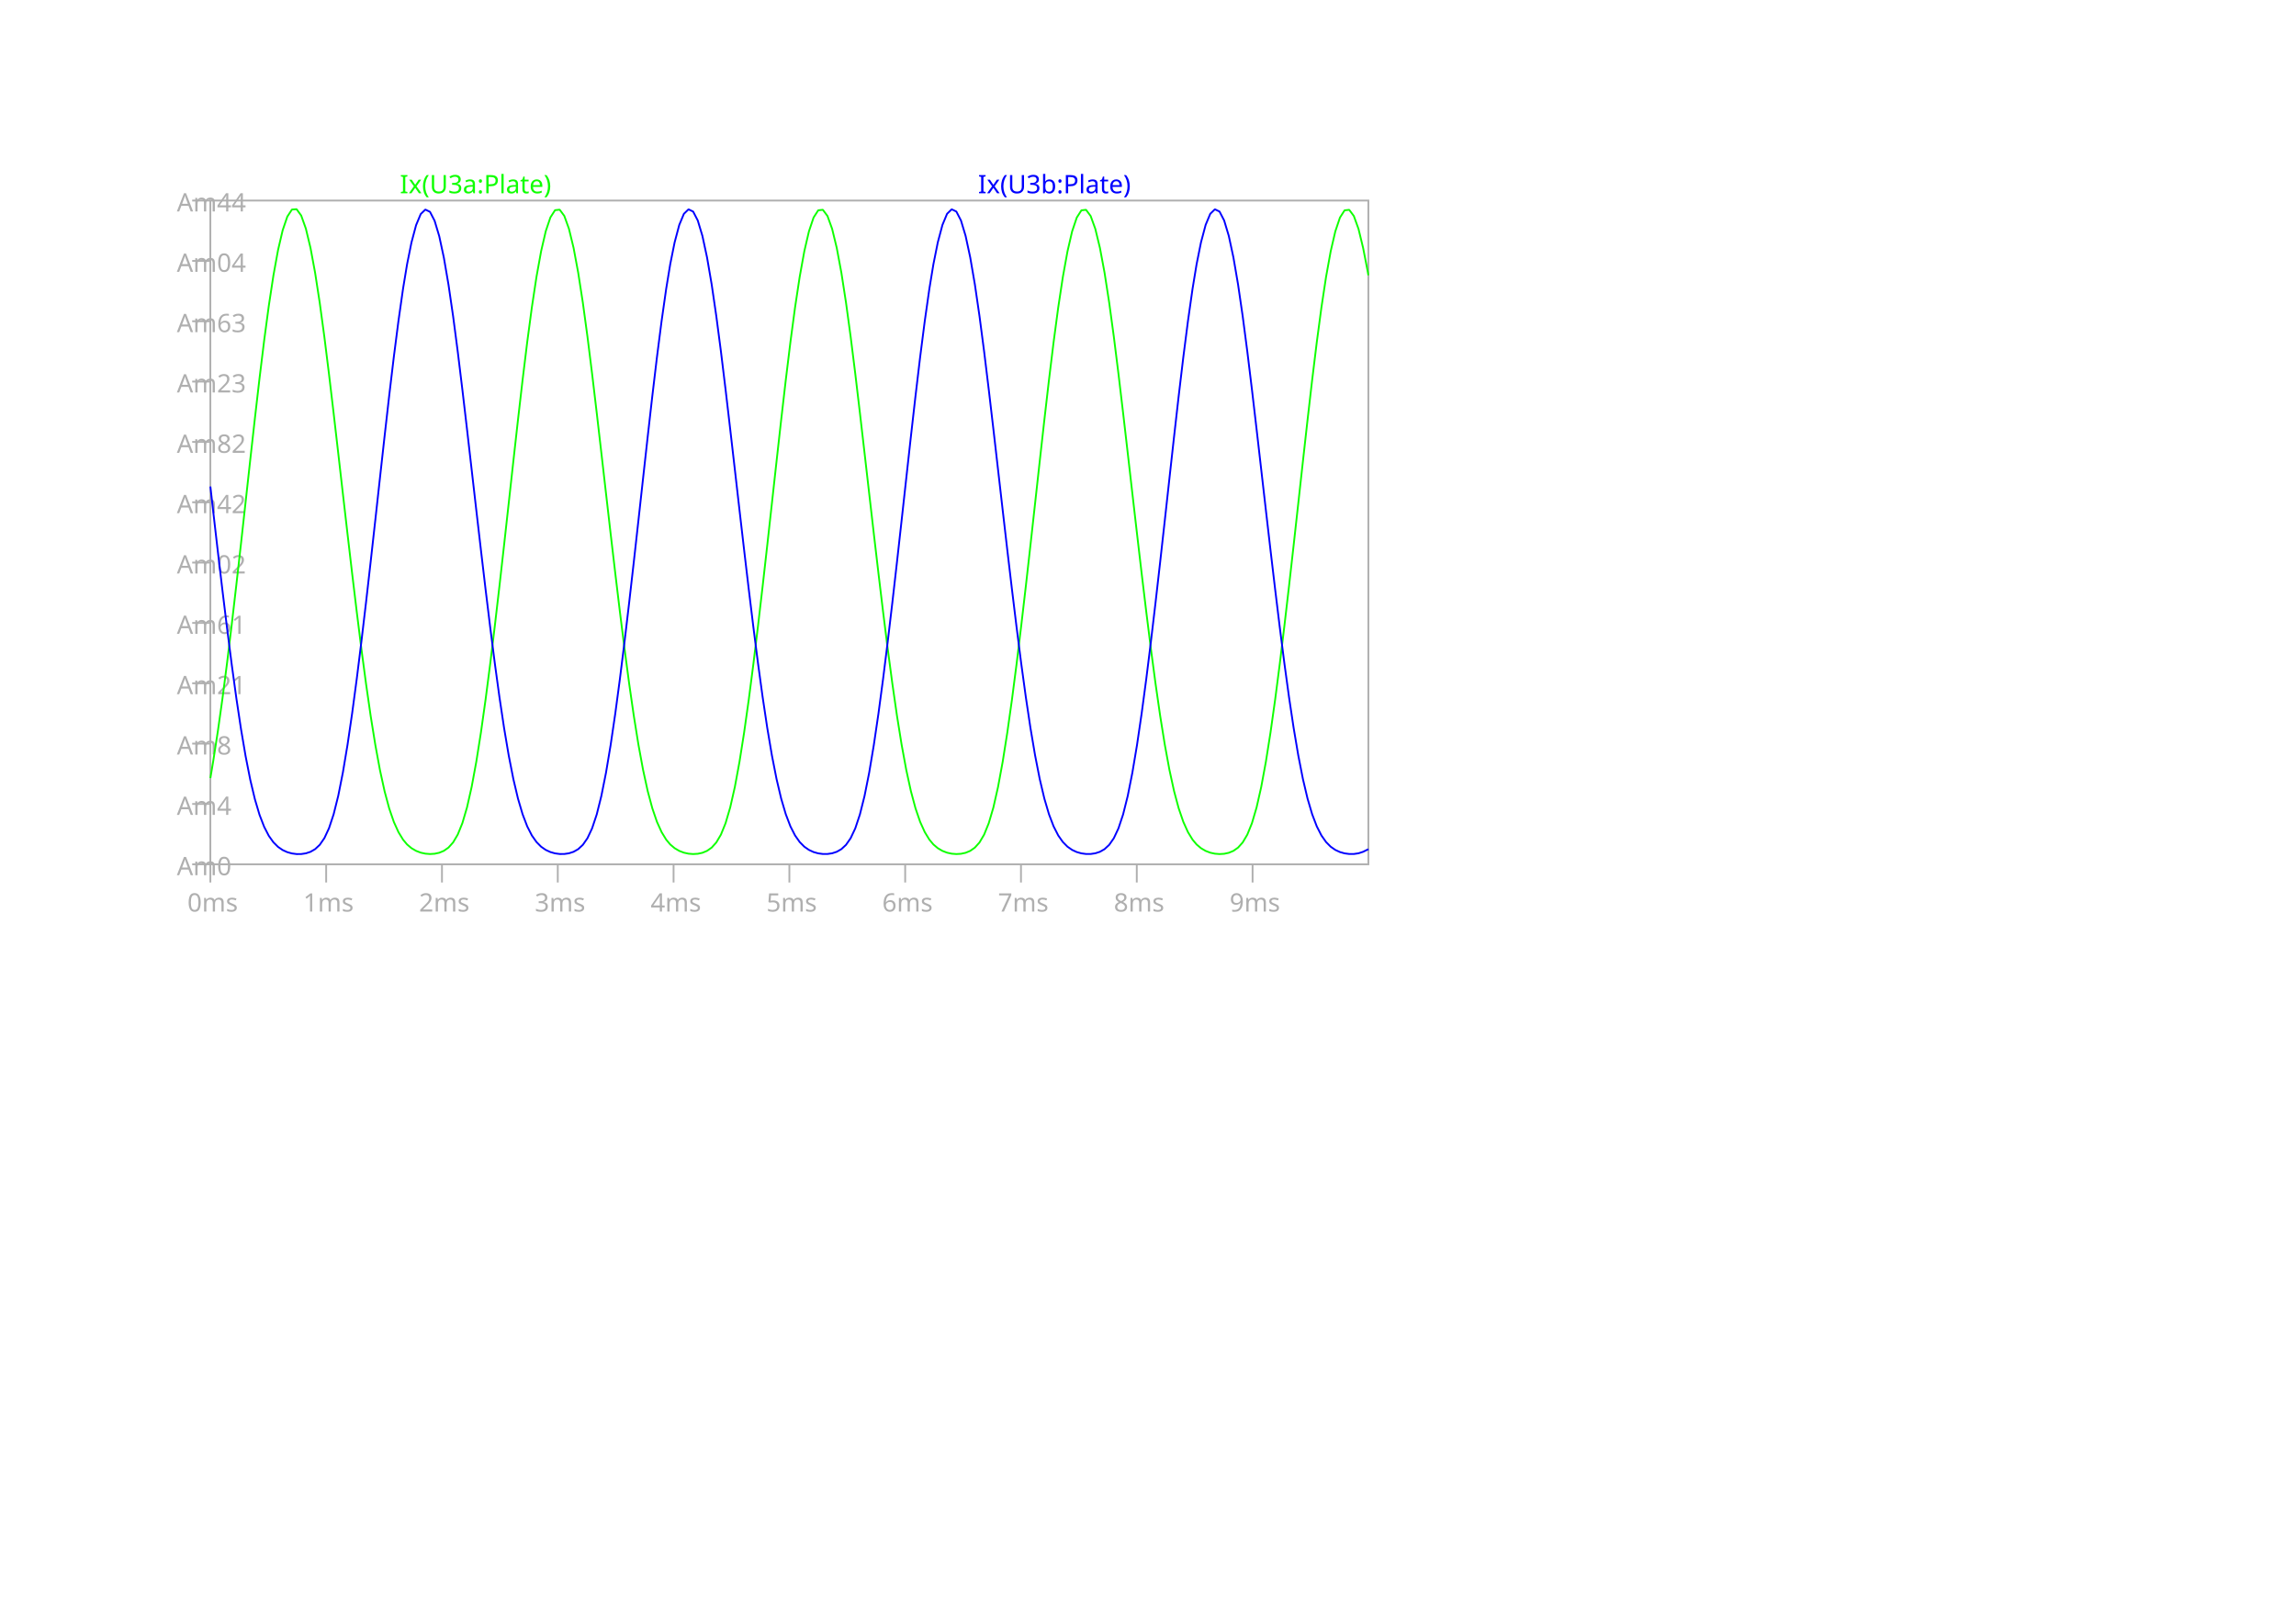
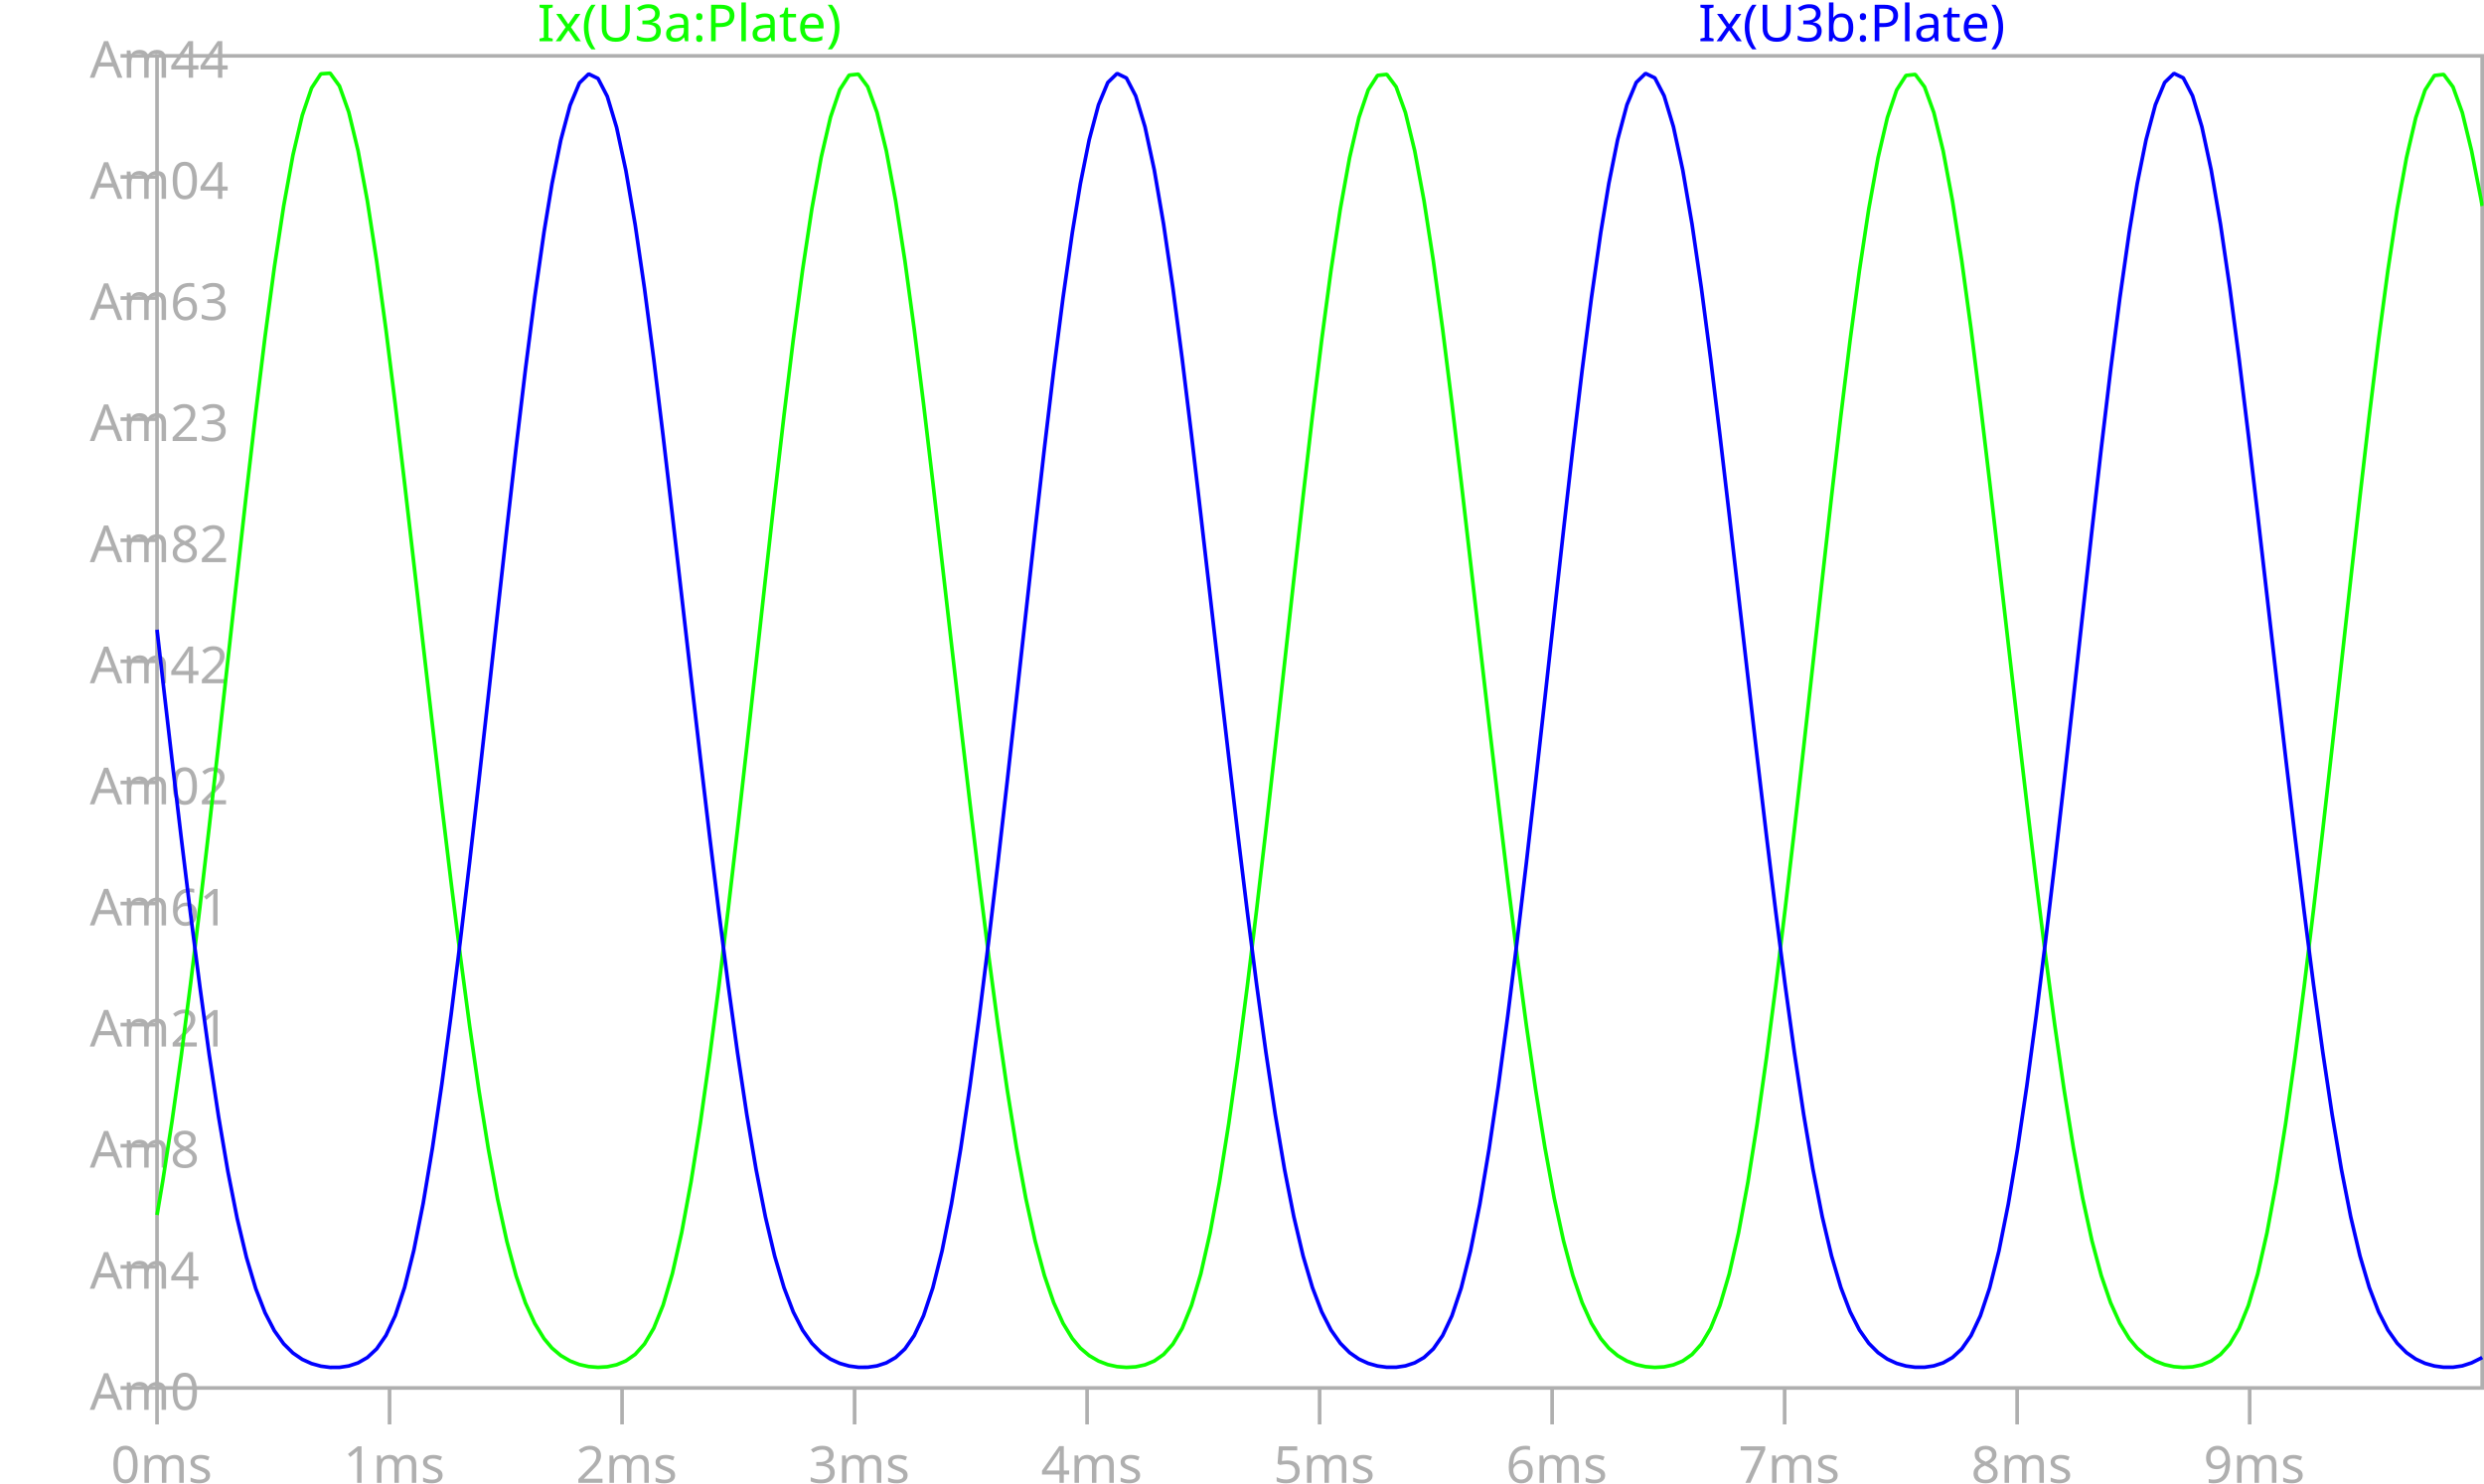
- <svg xmlns="http://www.w3.org/2000/svg" version="1.1" id="svg10" xml:space="preserve" width="1122.52" height="793.72" viewBox="0 0 1683.78 1190.58">
+ <svg xmlns="http://www.w3.org/2000/svg" version="1.1" id="svg10" xml:space="preserve" width="604.841" height="361.338" viewBox="0 0 907.261 542.007">
  <defs id="defs14">
    <clipPath clipPathUnits="userSpaceOnUse" id="clipPath28">
      <path d="m 375,299.582 h 1729.17 v 2908.34 H 375 Z" id="path26" />
    </clipPath>
    <clipPath clipPathUnits="userSpaceOnUse" id="clipPath216">
      <path d="m 500,370.418 h 1520.83 v 2658.33 H 500 Z" id="path214" />
    </clipPath>
    <clipPath clipPathUnits="userSpaceOnUse" id="clipPath226">
      <path d="m 375,299.582 h 1729.17 v 2908.34 H 375 Z" id="path224" />
    </clipPath>
    <clipPath clipPathUnits="userSpaceOnUse" id="clipPath240">
      <path d="m 500,370.418 h 1520.83 v 2658.33 H 500 Z" id="path238" />
    </clipPath>
  </defs>
-   <g id="g18" transform="matrix(0,-1.333333,-1.333333,0,1122.52,793.72)">
+   <g id="g18" transform="matrix(0,-1.333333,-1.333333,0,1025.605,667.076)">
    <g id="g20" transform="scale(0.24)">
      <g id="g22">
        <g id="g24" clip-path="url(#clipPath28)">
          <path d="M 500,3025.77 H 458.332" style="fill:none;stroke:#afafaf;stroke-width:4.167;stroke-linecap:butt;stroke-linejoin:miter;stroke-miterlimit:10;stroke-dasharray:none;stroke-opacity:1" id="path30" />
          <g id="g32" transform="scale(4.16667)">
            <text transform="matrix(0,-1,-1,0,94.0003,738.828)" style="font-variant:normal;font-weight:normal;font-size:14px;font-family:Menlo;-inkscape-font-specification:Menlo-Regular;writing-mode:lr-tb;fill:#afafaf;fill-opacity:1;fill-rule:nonzero;stroke:none" id="text36">
              <tspan x="0 8.427 16.855" y="0" id="tspan34">0ms</tspan>
            </text>
          </g>
          <path d="M 500,2760.39 H 458.332" style="fill:none;stroke:#afafaf;stroke-width:4.167;stroke-linecap:butt;stroke-linejoin:miter;stroke-miterlimit:10;stroke-dasharray:none;stroke-opacity:1" id="path38" />
          <g id="g40" transform="scale(4.16667)">
            <text transform="matrix(0,-1,-1,0,94.0003,675.136)" style="font-variant:normal;font-weight:normal;font-size:14px;font-family:Menlo;-inkscape-font-specification:Menlo-Regular;writing-mode:lr-tb;fill:#afafaf;fill-opacity:1;fill-rule:nonzero;stroke:none" id="text44">
              <tspan x="0 8.428 16.856" y="0" id="tspan42">1ms</tspan>
            </text>
          </g>
          <path d="M 500,2495 H 458.332" style="fill:none;stroke:#afafaf;stroke-width:4.167;stroke-linecap:butt;stroke-linejoin:miter;stroke-miterlimit:10;stroke-dasharray:none;stroke-opacity:1" id="path46" />
          <g id="g48" transform="scale(4.16667)">
            <text transform="matrix(0,-1,-1,0,94.0003,611.443)" style="font-variant:normal;font-weight:normal;font-size:14px;font-family:Menlo;-inkscape-font-specification:Menlo-Regular;writing-mode:lr-tb;fill:#afafaf;fill-opacity:1;fill-rule:nonzero;stroke:none" id="text52">
              <tspan x="0 8.428 16.856" y="0" id="tspan50">2ms</tspan>
            </text>
          </g>
          <path d="M 500,2229.61 H 458.332" style="fill:none;stroke:#afafaf;stroke-width:4.167;stroke-linecap:butt;stroke-linejoin:miter;stroke-miterlimit:10;stroke-dasharray:none;stroke-opacity:1" id="path54" />
          <g id="g56" transform="scale(4.16667)">
            <text transform="matrix(0,-1,-1,0,94.0003,547.75)" style="font-variant:normal;font-weight:normal;font-size:14px;font-family:Menlo;-inkscape-font-specification:Menlo-Regular;writing-mode:lr-tb;fill:#afafaf;fill-opacity:1;fill-rule:nonzero;stroke:none" id="text60">
              <tspan x="0 8.428 16.856" y="0" id="tspan58">3ms</tspan>
            </text>
          </g>
          <path d="M 500,1964.23 H 458.332" style="fill:none;stroke:#afafaf;stroke-width:4.167;stroke-linecap:butt;stroke-linejoin:miter;stroke-miterlimit:10;stroke-dasharray:none;stroke-opacity:1" id="path62" />
          <g id="g64" transform="scale(4.16667)">
            <text transform="matrix(0,-1,-1,0,94.0003,484.058)" style="font-variant:normal;font-weight:normal;font-size:14px;font-family:Menlo;-inkscape-font-specification:Menlo-Regular;writing-mode:lr-tb;fill:#afafaf;fill-opacity:1;fill-rule:nonzero;stroke:none" id="text68">
              <tspan x="0 8.428 16.856" y="0" id="tspan66">4ms</tspan>
            </text>
          </g>
          <path d="M 500,1698.84 H 458.332" style="fill:none;stroke:#afafaf;stroke-width:4.167;stroke-linecap:butt;stroke-linejoin:miter;stroke-miterlimit:10;stroke-dasharray:none;stroke-opacity:1" id="path70" />
          <g id="g72" transform="scale(4.16667)">
            <text transform="matrix(0,-1,-1,0,94.0003,420.365)" style="font-variant:normal;font-weight:normal;font-size:14px;font-family:Menlo;-inkscape-font-specification:Menlo-Regular;writing-mode:lr-tb;fill:#afafaf;fill-opacity:1;fill-rule:nonzero;stroke:none" id="text76">
              <tspan x="0 8.428 16.856" y="0" id="tspan74">5ms</tspan>
            </text>
          </g>
          <path d="M 500,1433.45 H 458.332" style="fill:none;stroke:#afafaf;stroke-width:4.167;stroke-linecap:butt;stroke-linejoin:miter;stroke-miterlimit:10;stroke-dasharray:none;stroke-opacity:1" id="path78" />
          <g id="g80" transform="scale(4.16667)">
            <text transform="matrix(0,-1,-1,0,94.0003,356.672)" style="font-variant:normal;font-weight:normal;font-size:14px;font-family:Menlo;-inkscape-font-specification:Menlo-Regular;writing-mode:lr-tb;fill:#afafaf;fill-opacity:1;fill-rule:nonzero;stroke:none" id="text84">
              <tspan x="0 8.428 16.855" y="0" id="tspan82">6ms</tspan>
            </text>
          </g>
          <path d="M 500,1168.07 H 458.332" style="fill:none;stroke:#afafaf;stroke-width:4.167;stroke-linecap:butt;stroke-linejoin:miter;stroke-miterlimit:10;stroke-dasharray:none;stroke-opacity:1" id="path86" />
          <g id="g88" transform="scale(4.16667)">
            <text transform="matrix(0,-1,-1,0,94.0003,292.979)" style="font-variant:normal;font-weight:normal;font-size:14px;font-family:Menlo;-inkscape-font-specification:Menlo-Regular;writing-mode:lr-tb;fill:#afafaf;fill-opacity:1;fill-rule:nonzero;stroke:none" id="text92">
              <tspan x="0 8.428 16.855" y="0" id="tspan90">7ms</tspan>
            </text>
          </g>
          <path d="M 500,902.68 H 458.332" style="fill:none;stroke:#afafaf;stroke-width:4.167;stroke-linecap:butt;stroke-linejoin:miter;stroke-miterlimit:10;stroke-dasharray:none;stroke-opacity:1" id="path94" />
          <g id="g96" transform="scale(4.16667)">
            <text transform="matrix(0,-1,-1,0,94.0003,229.286)" style="font-variant:normal;font-weight:normal;font-size:14px;font-family:Menlo;-inkscape-font-specification:Menlo-Regular;writing-mode:lr-tb;fill:#afafaf;fill-opacity:1;fill-rule:nonzero;stroke:none" id="text100">
              <tspan x="0 8.428 16.855" y="0" id="tspan98">8ms</tspan>
            </text>
          </g>
          <path d="M 500,637.293 H 458.332" style="fill:none;stroke:#afafaf;stroke-width:4.167;stroke-linecap:butt;stroke-linejoin:miter;stroke-miterlimit:10;stroke-dasharray:none;stroke-opacity:1" id="path102" />
          <g id="g104" transform="scale(4.16667)">
            <text transform="matrix(0,-1,-1,0,94.0003,165.593)" style="font-variant:normal;font-weight:normal;font-size:14px;font-family:Menlo;-inkscape-font-specification:Menlo-Regular;writing-mode:lr-tb;fill:#afafaf;fill-opacity:1;fill-rule:nonzero;stroke:none" id="text110">
              <tspan x="0 8.428 16.855" y="0" id="tspan106">9ms</tspan>
              <tspan x="-579.021 -587.449 -595.878" y="-20" id="tspan108">Am0</tspan>
            </text>
          </g>
          <path d="m 500,3025.77 v 41.67" style="fill:none;stroke:#afafaf;stroke-width:4.167;stroke-linecap:butt;stroke-linejoin:miter;stroke-miterlimit:10;stroke-dasharray:none;stroke-opacity:1" id="path112" />
          <g id="g114" transform="scale(4.16667)">
            <text transform="matrix(0,-1,-1,0,147.182,744.614)" style="font-variant:normal;font-weight:normal;font-size:14px;font-family:Menlo;-inkscape-font-specification:Menlo-Regular;writing-mode:lr-tb;fill:#afafaf;fill-opacity:1;fill-rule:nonzero;stroke:none" id="text118">
              <tspan x="0 -8.428 -16.857" y="0" id="tspan116">Am4</tspan>
            </text>
          </g>
          <path d="m 638.258,3025.77 v 41.67" style="fill:none;stroke:#afafaf;stroke-width:4.167;stroke-linecap:butt;stroke-linejoin:miter;stroke-miterlimit:10;stroke-dasharray:none;stroke-opacity:1" id="path120" />
          <g id="g122" transform="scale(4.16667)">
            <text transform="matrix(0,-1,-1,0,180.364,744.614)" style="font-variant:normal;font-weight:normal;font-size:14px;font-family:Menlo;-inkscape-font-specification:Menlo-Regular;writing-mode:lr-tb;fill:#afafaf;fill-opacity:1;fill-rule:nonzero;stroke:none" id="text126">
              <tspan x="0 -8.428 -16.857" y="0" id="tspan124">Am8</tspan>
            </text>
          </g>
          <path d="m 776.516,3025.77 v 41.67" style="fill:none;stroke:#afafaf;stroke-width:4.167;stroke-linecap:butt;stroke-linejoin:miter;stroke-miterlimit:10;stroke-dasharray:none;stroke-opacity:1" id="path128" />
          <g id="g130" transform="scale(4.16667)">
            <text transform="matrix(0,-1,-1,0,213.546,744.614)" style="font-variant:normal;font-weight:normal;font-size:14px;font-family:Menlo;-inkscape-font-specification:Menlo-Regular;writing-mode:lr-tb;fill:#afafaf;fill-opacity:1;fill-rule:nonzero;stroke:none" id="text134">
              <tspan x="0 -8.428 -16.857 -25.286" y="0" id="tspan132">Am21</tspan>
            </text>
          </g>
          <path d="m 914.773,3025.77 v 41.67" style="fill:none;stroke:#afafaf;stroke-width:4.167;stroke-linecap:butt;stroke-linejoin:miter;stroke-miterlimit:10;stroke-dasharray:none;stroke-opacity:1" id="path136" />
          <g id="g138" transform="scale(4.16667)">
            <text transform="matrix(0,-1,-1,0,246.727,744.614)" style="font-variant:normal;font-weight:normal;font-size:14px;font-family:Menlo;-inkscape-font-specification:Menlo-Regular;writing-mode:lr-tb;fill:#afafaf;fill-opacity:1;fill-rule:nonzero;stroke:none" id="text142">
              <tspan x="0 -8.428 -16.857 -25.286" y="0" id="tspan140">Am61</tspan>
            </text>
          </g>
          <path d="m 1053.03,3025.77 v 41.67" style="fill:none;stroke:#afafaf;stroke-width:4.167;stroke-linecap:butt;stroke-linejoin:miter;stroke-miterlimit:10;stroke-dasharray:none;stroke-opacity:1" id="path144" />
          <g id="g146" transform="scale(4.16667)">
            <text transform="matrix(0,-1,-1,0,279.909,744.614)" style="font-variant:normal;font-weight:normal;font-size:14px;font-family:Menlo;-inkscape-font-specification:Menlo-Regular;writing-mode:lr-tb;fill:#afafaf;fill-opacity:1;fill-rule:nonzero;stroke:none" id="text150">
              <tspan x="0 -8.428 -16.857 -25.286" y="0" id="tspan148">Am02</tspan>
            </text>
          </g>
          <path d="m 1191.29,3025.77 v 41.67" style="fill:none;stroke:#afafaf;stroke-width:4.167;stroke-linecap:butt;stroke-linejoin:miter;stroke-miterlimit:10;stroke-dasharray:none;stroke-opacity:1" id="path152" />
          <g id="g154" transform="scale(4.16667)">
            <text transform="matrix(0,-1,-1,0,313.091,744.614)" style="font-variant:normal;font-weight:normal;font-size:14px;font-family:Menlo;-inkscape-font-specification:Menlo-Regular;writing-mode:lr-tb;fill:#afafaf;fill-opacity:1;fill-rule:nonzero;stroke:none" id="text158">
              <tspan x="0 -8.428 -16.857 -25.286" y="0" id="tspan156">Am42</tspan>
            </text>
          </g>
          <path d="m 1329.55,3025.77 v 41.67" style="fill:none;stroke:#afafaf;stroke-width:4.167;stroke-linecap:butt;stroke-linejoin:miter;stroke-miterlimit:10;stroke-dasharray:none;stroke-opacity:1" id="path160" />
          <g id="g162" transform="scale(4.16667)">
            <text transform="matrix(0,-1,-1,0,346.273,744.614)" style="font-variant:normal;font-weight:normal;font-size:14px;font-family:Menlo;-inkscape-font-specification:Menlo-Regular;writing-mode:lr-tb;fill:#afafaf;fill-opacity:1;fill-rule:nonzero;stroke:none" id="text166">
              <tspan x="0 -8.428 -16.857 -25.286" y="0" id="tspan164">Am82</tspan>
            </text>
          </g>
          <path d="m 1467.8,3025.77 v 41.67" style="fill:none;stroke:#afafaf;stroke-width:4.167;stroke-linecap:butt;stroke-linejoin:miter;stroke-miterlimit:10;stroke-dasharray:none;stroke-opacity:1" id="path168" />
          <g id="g170" transform="scale(4.16667)">
            <text transform="matrix(0,-1,-1,0,379.454,744.614)" style="font-variant:normal;font-weight:normal;font-size:14px;font-family:Menlo;-inkscape-font-specification:Menlo-Regular;writing-mode:lr-tb;fill:#afafaf;fill-opacity:1;fill-rule:nonzero;stroke:none" id="text174">
              <tspan x="0 -8.428 -16.857 -25.286" y="0" id="tspan172">Am23</tspan>
            </text>
          </g>
          <path d="m 1606.06,3025.77 v 41.67" style="fill:none;stroke:#afafaf;stroke-width:4.167;stroke-linecap:butt;stroke-linejoin:miter;stroke-miterlimit:10;stroke-dasharray:none;stroke-opacity:1" id="path176" />
          <g id="g178" transform="scale(4.16667)">
            <text transform="matrix(0,-1,-1,0,412.637,744.614)" style="font-variant:normal;font-weight:normal;font-size:14px;font-family:Menlo;-inkscape-font-specification:Menlo-Regular;writing-mode:lr-tb;fill:#afafaf;fill-opacity:1;fill-rule:nonzero;stroke:none" id="text182">
              <tspan x="0 -8.428 -16.857 -25.286" y="0" id="tspan180">Am63</tspan>
            </text>
          </g>
          <path d="m 1744.32,3025.77 v 41.67" style="fill:none;stroke:#afafaf;stroke-width:4.167;stroke-linecap:butt;stroke-linejoin:miter;stroke-miterlimit:10;stroke-dasharray:none;stroke-opacity:1" id="path184" />
          <g id="g186" transform="scale(4.16667)">
            <text transform="matrix(0,-1,-1,0,445.818,744.614)" style="font-variant:normal;font-weight:normal;font-size:14px;font-family:Menlo;-inkscape-font-specification:Menlo-Regular;writing-mode:lr-tb;fill:#afafaf;fill-opacity:1;fill-rule:nonzero;stroke:none" id="text190">
              <tspan x="0 -8.428 -16.857 -25.286" y="0" id="tspan188">Am04</tspan>
            </text>
          </g>
          <path d="m 1882.57,3025.77 v 41.67" style="fill:none;stroke:#afafaf;stroke-width:4.167;stroke-linecap:butt;stroke-linejoin:miter;stroke-miterlimit:10;stroke-dasharray:none;stroke-opacity:1" id="path192" />
          <g id="g194" transform="scale(4.16667)">
            <text transform="matrix(0,-1,-1,0,479,744.614)" style="font-variant:normal;font-weight:normal;font-size:14px;font-family:Menlo;-inkscape-font-specification:Menlo-Regular;writing-mode:lr-tb;fill:#afafaf;fill-opacity:1;fill-rule:nonzero;stroke:none" id="text198">
              <tspan x="0 -8.428 -16.857 -25.286" y="0" id="tspan196">Am44</tspan>
            </text>
          </g>
          <path d="m 2020.83,3025.77 v 41.67" style="fill:none;stroke:#afafaf;stroke-width:4.167;stroke-linecap:butt;stroke-linejoin:miter;stroke-miterlimit:10;stroke-dasharray:none;stroke-opacity:1" id="path200" />
          <path d="m 500,371.906 h 1520.83 v 2653.87 H 500 Z" style="fill:none;stroke:#afafaf;stroke-width:4.167;stroke-linecap:butt;stroke-linejoin:miter;stroke-miterlimit:10;stroke-dasharray:none;stroke-opacity:1" id="path202" />
          <g id="g204" transform="scale(4.16667)">
            <text transform="matrix(0,-1,-1,0,489,621.972)" style="font-variant:normal;font-weight:normal;font-size:14px;font-family:Menlo;-inkscape-font-specification:Menlo-Regular;writing-mode:lr-tb;fill:#0eff00;fill-opacity:1;fill-rule:nonzero;stroke:none" id="text208">
              <tspan x="0 8.428 16.856 25.283 33.711 42.139 50.567 58.995 67.422 75.85 84.278 92.706 101.134" y="0" id="tspan206">Ix(U3a:Plate)</tspan>
            </text>
          </g>
        </g>
      </g>
      <g id="g210">
        <g id="g212" clip-path="url(#clipPath216)">
          <path d="m 697.453,3025.77 v 0 l 38.699,-6.51 68.469,-10.61 75.438,-10.62 82.039,-10.61 87.292,-10.62 91.31,-10.61 94.19,-10.62 95.86,-10.62 96.18,-10.61 94.92,-10.62 91.81,-10.61 86.61,-10.62 79.24,-10.61 69.73,-10.62 58.33,-10.61 45.34,-10.62 31.17,-10.62 16.19,-10.61 0.78,-10.62 -14.64,-10.61 -29.75,-10.62 -44.11,-10.61 -57.29,-10.62 -68.81,-10.61 -78.24,-10.62 -85.21,-10.61 -89.7,-10.62 -92.01,-10.62 -92.67,-10.61 -92.16,-10.62 -90.7,-10.61 -88.25,-10.62 -84.67,-10.61 -79.801,-10.62 -73.574,-10.61 -66.082,-10.62 -57.586,-10.61 -48.516,-10.62 -39.429,-10.61 -30.891,-10.62 -23.391,-10.62 -17.34,-10.61 -10.761,-9.05 -8.485,-10.03 -6.242,-10.62 -4.066,-10.62 -2.324,-10.61 -0.832,-10.62 0.625,-10.61 2.281,-10.62 4.441,-10.61 7.473,-10.62 11.855,-10.61 18.043,-10.62 26.223,-10.61 36.113,-10.62 46.883,-10.61 57.492,-10.62 67.09,-10.62 75.238,-10.61 81.891,-10.62 87.172,-10.61 91.21,-10.62 94.12,-10.61 95.81,-10.62 96.16,-10.62 94.94,-10.61 91.87,-10.62 86.73,-10.61 79.4,-10.62 69.95,-10.61 58.58,-10.62 45.65,-10.61 31.49,-10.62 16.53,-10.62 1.15,-10.61 -14.3,-10.62 -29.4,-10.61 -43.78,-10.62 -56.98,-10.61 -68.54,-10.62 -78,-10.61 -85.02,-10.62 -89.57,-10.62 -91.92,-10.61 -92.62,-10.62 -92.13,-10.61 -90.69,-10.62 -88.27,-10.61 -84.714,-10.62 -79.871,-10.61 -73.672,-10.62 -66.203,-10.61 -57.719,-10.62 -48.656,-10.62 -39.559,-10.61 -31.015,-10.62 -23.492,-10.61 -17.407,-10.62 -10.953,-9.18 -8.535,-10.09 -6.238,-10.61 -4.063,-10.62 -2.324,-10.61 -0.832,-10.62 0.617,-10.61 2.274,-10.62 4.425,-10.61 7.45,-10.62 11.824,-10.61 18,-10.62 26.172,-10.62 36.058,-10.61 46.828,-10.62 57.45,-10.61 67.05,-10.62 75.211,-10.61 81.868,-10.62 87.146,-10.61 91.21,-10.62 94.1,-10.61 95.8,-10.62 96.17,-10.62 94.94,-10.61 91.87,-10.62 86.74,-10.61 79.43,-10.62 69.98,-10.61 58.62,-10.62 45.69,-10.61 31.54,-10.62 16.58,-10.62 1.19,-10.61 -14.24,-10.62 -29.36,-10.61 -43.73,-10.62 -56.93,-10.61 -68.5,-10.62 -77.97,-10.61 -85,-10.62 -89.54,-10.62 -91.9,-10.61 -92.61,-10.62 -92.13,-10.61 -90.69,-10.62 -88.27,-10.61 -84.715,-10.62 -79.878,-10.62 -73.68,-10.61 -66.215,-10.62 -57.734,-10.61 -48.672,-10.62 -39.574,-10.61 -31.028,-10.62 -23.5,-10.61 -17.414,-10.62 -10.976,-9.2 -8.543,-10.09 -6.235,-10.62 -4.058,-10.61 -2.325,-10.62 -0.835,-10.62 0.621,-10.61 2.273,-10.62 4.418,-10.61 7.445,-10.62 11.821,-10.61 17.988,-10.62 26.164,-10.61 36.047,-10.62 46.82,-10.61 57.438,-10.62 67.043,-10.61 75.207,-10.62 81.863,-10.62 87.144,-10.61 91.2,-10.62 94.11,-10.61 95.8,-10.62 96.16,-10.61 94.94,-10.62 91.88,-10.61 86.74,-10.62 79.43,-10.61 69.98,-10.62 58.64,-10.62 45.69,-10.61 31.54,-10.62 16.59,-10.61 1.2,-10.62 -14.24,-10.61 -29.34,-10.62 -43.73,-10.613 -56.93,-10.617 -68.49,-10.618 -77.96,-10.613 -84.99,-10.617 -89.54,-10.613 -91.91,-10.618 -92.61,-10.613 -92.12,-10.617 -90.69,-10.617 -88.27,-10.614 -84.716,-10.617 -79.879,-10.613 -73.68,-10.617 -66.215,-10.613 -57.734,-10.618 -48.668,-10.613 -39.578,-10.617 -31.024,-10.617 -23.5,-10.614 -17.414,-10.617 -10.976,-9.207 -8.543,-10.09 -6.235,-10.617 -4.058,-10.617 -2.324,-10.613 -0.832,-10.617 0.617,-10.614 2.273,-10.617 4.418,-10.613 7.446,-10.617 11.812,-10.614 17.988,-10.617 26.16,-10.617 36.043,-10.613 46.817,-10.618 57.437,-10.613 67.039,-10.617 75.207,-10.613 81.86,-10.617 87.149,-10.614 91.2,-10.617 94.1,-10.617 95.8,-10.613 96.16,-10.618 94.95,-10.613 91.88,-10.617 86.74,-10.613 79.43,-10.618 69.99,-10.617 58.63,-10.613 45.69,-10.617 31.55,-10.613 16.59,-10.618 1.2,-10.613 -14.24,-10.617 -29.35,-10.613 -43.72,-10.618 -54.43,-10.617 -8.44,-1.461" style="fill:none;stroke:#0eff00;stroke-width:4.167;stroke-linecap:butt;stroke-linejoin:miter;stroke-miterlimit:1;stroke-dasharray:none;stroke-opacity:1" id="path218" />
        </g>
      </g>
      <g id="g220">
        <g id="g222" clip-path="url(#clipPath226)">
          <g id="g228" transform="scale(4.16667)">
            <text transform="matrix(0,-1,-1,0,489,303.972)" style="font-variant:normal;font-weight:normal;font-size:14px;font-family:Menlo;-inkscape-font-specification:Menlo-Regular;writing-mode:lr-tb;fill:#0000ff;fill-opacity:1;fill-rule:nonzero;stroke:none" id="text232">
              <tspan x="0 8.428 16.856 25.283 33.711 42.139 50.567 58.995 67.422 75.85 84.278 92.706 101.134" y="0" id="tspan230">Ix(U3b:Plate)</tspan>
            </text>
          </g>
        </g>
      </g>
      <g id="g234">
        <g id="g236" clip-path="url(#clipPath240)">
          <path d="m 1365.61,3025.77 v 0 l -57.22,-6.51 -91.69,-10.61 -89.65,-10.62 -86.77,-10.61 -82.678,-10.62 -77.254,-10.61 -70.481,-10.62 -62.527,-10.62 -53.735,-10.61 -44.585,-10.62 -35.665,-10.61 -27.519,-10.62 -20.547,-10.61 -14.906,-10.62 -10.543,-10.61 -7.27,-10.62 -4.816,-10.62 -2.934,-10.61 -1.386,-10.62 0.05,-10.61 1.59,-10.62 3.5,-10.61 6.121,-10.62 9.903,-10.61 15.328,-10.62 22.722,-10.61 32.02,-10.62 42.574,-10.62 53.387,-10.61 63.465,-10.62 72.215,-10.61 79.453,-10.62 85.248,-10.61 89.76,-10.62 93.11,-10.61 95.28,-10.62 96.18,-10.61 95.59,-10.62 93.28,-10.61 88.97,-10.62 82.5,-10.62 74.27,-10.61 54.82,-9.05 49.82,-10.03 39.82,-10.62 25.47,-10.62 10.3,-10.61 -5.16,-10.62 -20.51,-10.61 -35.36,-10.62 -49.3,-10.61 -61.89,-10.62 -72.64,-10.61 -81.13,-10.62 -87.12,-10.61 -90.71,-10.62 -92.33,-10.61 -92.51,-10.62 -91.61,-10.62 -89.8,-10.61 -86.93,-10.62 -82.871,-10.61 -77.465,-10.62 -70.727,-10.61 -62.801,-10.62 -54.019,-10.62 -44.875,-10.61 -35.938,-10.62 -27.761,-10.61 -20.75,-10.62 -15.071,-10.61 -10.672,-10.62 -7.359,-10.61 -4.887,-10.62 -2.984,-10.62 -1.422,-10.61 0.02,-10.62 1.562,-10.61 3.465,-10.62 6.078,-10.61 9.844,-10.62 15.238,-10.61 22.602,-10.62 31.863,-10.62 42.402,-10.61 53.203,-10.62 63.301,-10.61 72.074,-10.62 79.333,-10.61 85.157,-10.62 89.69,-10.61 93.06,-10.62 95.26,-10.61 96.19,-10.62 95.64,-10.62 93.36,-10.61 89.08,-10.62 82.66,-10.61 74.44,-10.62 55.76,-9.18 50.16,-10.09 39.87,-10.61 25.5,-10.62 10.32,-10.61 -5.14,-10.62 -20.48,-10.61 -35.34,-10.62 -49.29,-10.61 -61.88,-10.62 -72.65,-10.61 -81.13,-10.62 -87.14,-10.62 -90.74,-10.61 -92.35,-10.62 -92.53,-10.61 -91.65,-10.62 -89.81,-10.61 -86.96,-10.62 -82.901,-10.61 -77.5,-10.62 -70.766,-10.61 -62.844,-10.62 -54.062,-10.62 -44.914,-10.61 -35.977,-10.62 -27.801,-10.61 -20.781,-10.62 -15.094,-10.61 -10.691,-10.62 -7.375,-10.61 -4.894,-10.62 -2.993,-10.62 -1.425,-10.61 0.011,-10.62 1.559,-10.61 3.465,-10.62 6.074,-10.61 9.836,-10.62 15.226,-10.61 22.582,-10.62 31.844,-10.62 42.375,-10.61 53.18,-10.62 63.281,-10.61 72.055,-10.62 79.316,-10.61 85.144,-10.62 89.68,-10.62 93.06,-10.61 95.26,-10.62 96.18,-10.61 95.65,-10.62 93.37,-10.61 89.11,-10.62 82.68,-10.61 74.46,-10.62 55.88,-9.2 50.22,-10.09 39.87,-10.62 25.5,-10.61 10.32,-10.62 -5.13,-10.62 -20.48,-10.61 -35.34,-10.62 -49.29,-10.61 -61.88,-10.62 -72.65,-10.61 -81.14,-10.62 -87.14,-10.61 -90.74,-10.62 -92.37,-10.61 -92.53,-10.62 -91.65,-10.61 -89.82,-10.62 -86.97,-10.62 -82.898,-10.61 -77.504,-10.62 -70.77,-10.61 -62.847,-10.62 -54.067,-10.61 -44.922,-10.62 -35.98,-10.61 -27.805,-10.62 -20.785,-10.61 -15.098,-10.62 -10.691,-10.62 -7.375,-10.61 -4.895,-10.62 -2.992,-10.61 -1.429,-10.62 0.011,-10.61 1.559,-10.62 3.461,-10.613 6.074,-10.617 9.832,-10.618 15.223,-10.613 22.582,-10.617 31.84,-10.613 42.371,-10.618 53.175,-10.613 63.274,-10.617 72.051,-10.617 79.316,-10.614 85.139,-10.617 89.69,-10.613 93.05,-10.617 95.26,-10.613 96.19,-10.618 95.65,-10.613 93.37,-10.617 89.1,-10.617 82.69,-10.614 74.47,-10.617 55.9,-9.207 50.22,-10.09 39.87,-10.617 25.5,-10.617 10.33,-10.613 -5.13,-10.617 -20.49,-10.614 -35.34,-10.617 -49.29,-10.613 -61.88,-10.617 -72.65,-10.614 -81.14,-10.617 -87.15,-10.617 -90.74,-10.613 -92.36,-10.618 -92.54,-10.613 -91.65,-10.617 -89.82,-10.613 -86.97,-10.617 -82.9,-10.614 -77.508,-10.617 -70.769,-10.617 -62.844,-10.613 -54.066,-10.618 -44.922,-10.613 -35.981,-10.617 -27.801,-10.613 -20.785,-10.618 -15.094,-10.617 -10.691,-10.613 -7.375,-10.617 -4.898,-10.613 -2.989,-10.618 -1.429,-10.613 0.011,-10.617 1.559,-10.613 3.461,-10.618 5.269,-10.617 0.93,-1.461" style="fill:none;stroke:#0000ff;stroke-width:4.167;stroke-linecap:butt;stroke-linejoin:miter;stroke-miterlimit:1;stroke-dasharray:none;stroke-opacity:1" id="path242" />
        </g>
      </g>
    </g>
  </g>
</svg>
